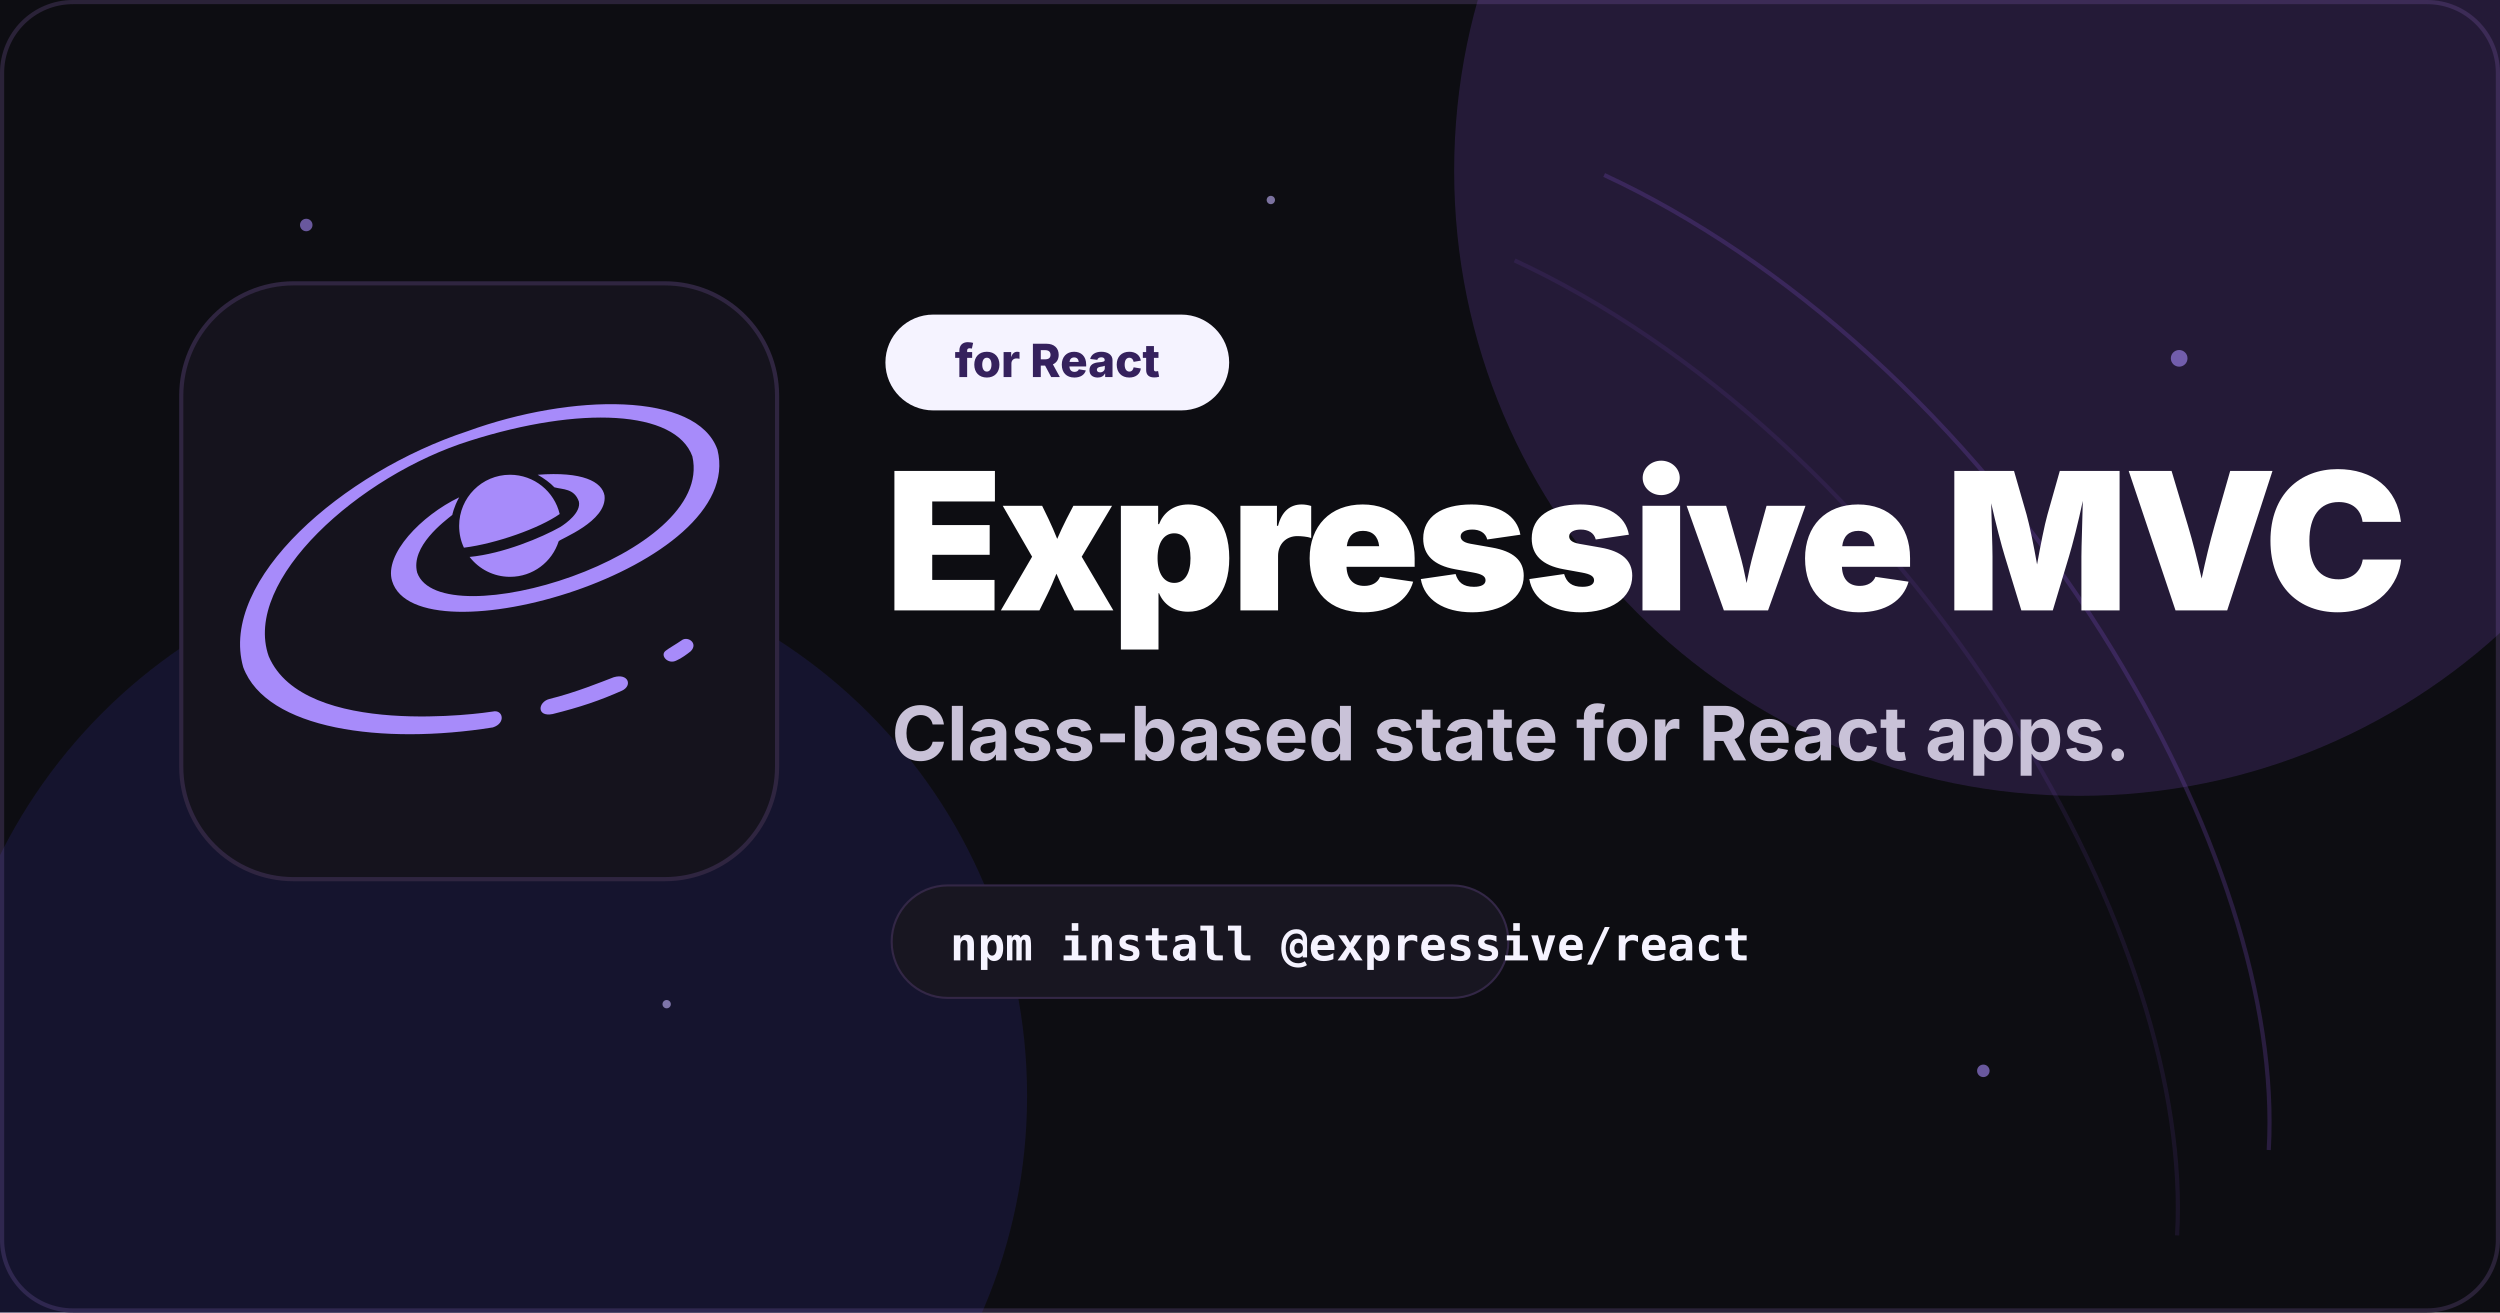
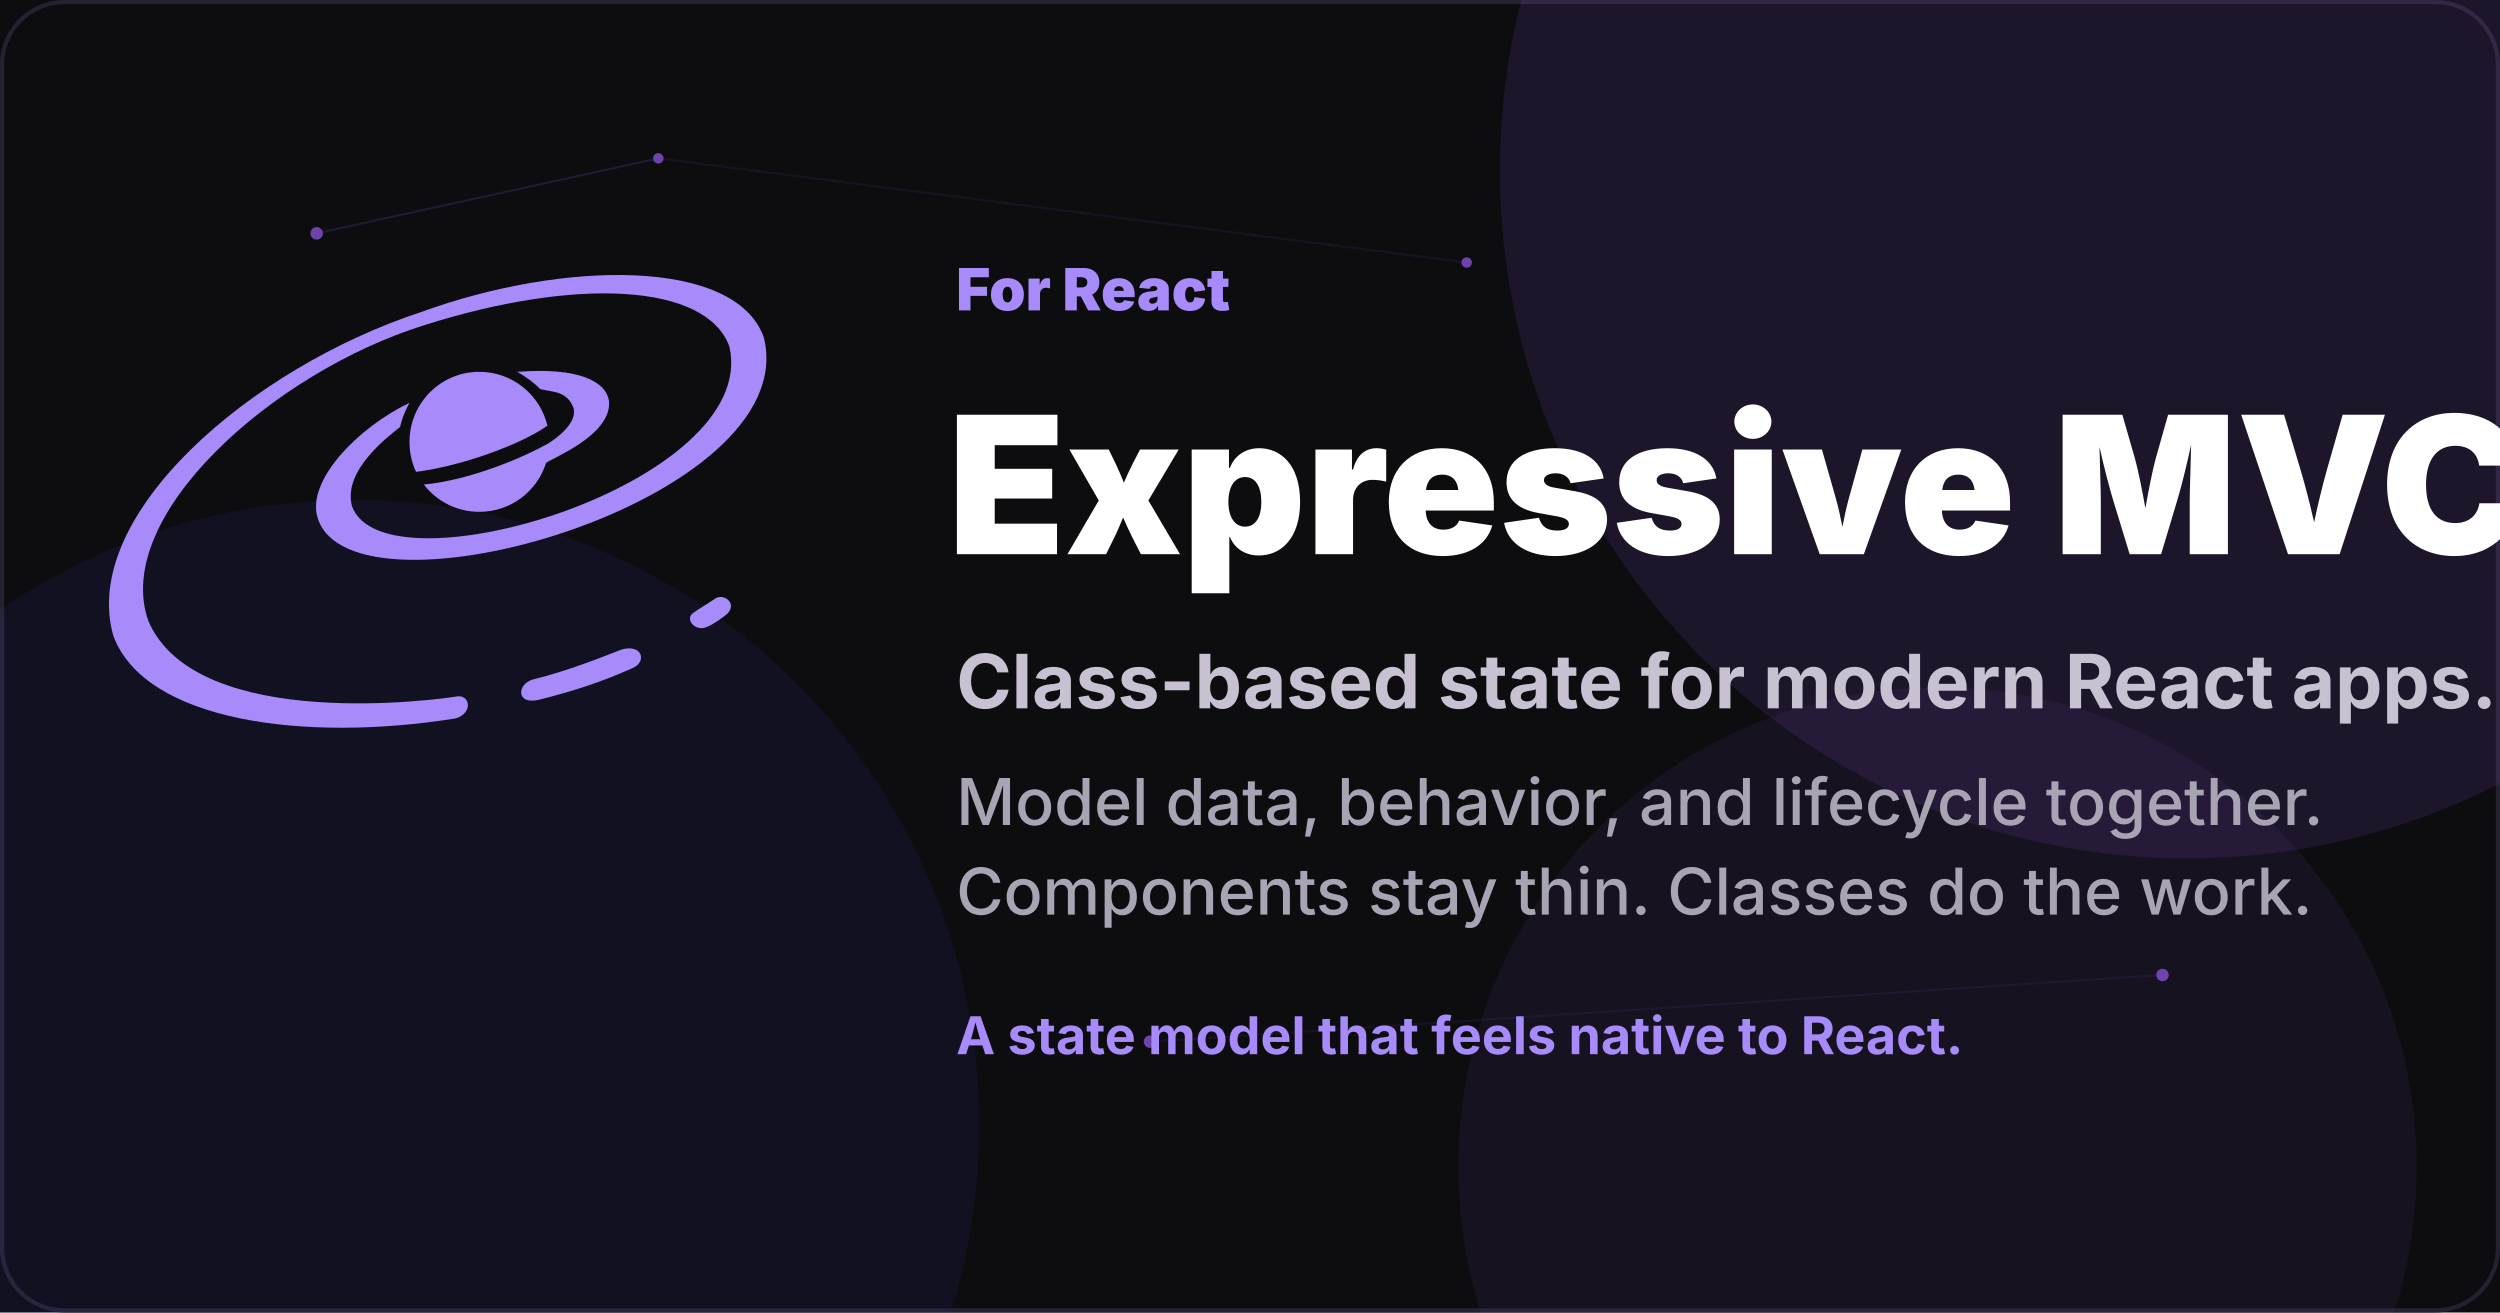
<svg xmlns="http://www.w3.org/2000/svg" width="1200" height="630" viewBox="0 0 1200 630" fill="none">
-   <rect width="1200" height="630" fill="#0d0d12" />
-   <rect x="1" y="1" width="1198" height="628" rx="34" stroke="#2a2238" stroke-width="2" />
-   <circle cx="998" cy="82" r="300" fill="#8150ce" opacity="0.2" />
-   <circle cx="233" cy="526" r="260" fill="#4f46e5" opacity="0.13" />
-   <path d="M770 84C856 124 944 201 1009 304C1065 393 1093 482 1089 552" stroke="#8150ce" stroke-opacity="0.24" stroke-width="2" />
-   <path d="M727 125C813 165 900 242 965 345C1021 434 1049 523 1045 593" stroke="#8150ce" stroke-opacity="0.12" stroke-width="2" />
-   <g opacity="0.6">
-     <circle cx="147" cy="108" r="3" fill="#a78bfa" />
-     <circle cx="1046" cy="172" r="4" fill="#a78bfa" />
-     <circle cx="952" cy="514" r="3" fill="#a78bfa" />
-     <circle cx="610" cy="96" r="2" fill="#c4b5fd" />
-     <circle cx="320" cy="482" r="2" fill="#c4b5fd" />
+   <rect width="1200" height="630" fill="#0d0d10" />
+   <rect x="1" y="1" width="1198" height="628" rx="30" stroke="#252230" stroke-width="2" />
+   <circle cx="1050" cy="82" r="330" fill="#8150ce" opacity="0.14" />
+   <circle cx="170" cy="540" r="300" fill="#4f46e5" opacity="0.08" />
+   <circle cx="930" cy="560" r="230" fill="#8150ce" opacity="0.08" />
+   <g opacity="0.82">
+     <circle cx="152" cy="112" r="3" fill="#8150ce" />
+     <circle cx="316" cy="76" r="2.5" fill="#8150ce" />
+     <circle cx="552" cy="500" r="3" fill="#8150ce" />
+     <circle cx="704" cy="126" r="2.5" fill="#8150ce" />
+     <circle cx="1038" cy="468" r="3" fill="#8150ce" />
+     <line x1="152" y1="112" x2="316" y2="76" stroke="#8150ce" stroke-opacity="0.22" />
+     <line x1="316" y1="76" x2="704" y2="126" stroke="#8150ce" stroke-opacity="0.12" />
+     <line x1="552" y1="500" x2="1038" y2="468" stroke="#8150ce" stroke-opacity="0.12" />
  </g>
-   <g transform="translate(87 136)">
-     <rect x="0" y="0" width="286" height="286" rx="54" fill="#15131d" stroke="#2f2540" stroke-width="2" />
-     <g transform="translate(28 58) scale(0.226)">
+   <g transform="translate(52 132)">
+     <g transform="scale(0.31)">
      <path d="m466.33 258.321c0-59.864 48.218-108.393 108.065-108.393 51.251 0 94.192 35.591 105.469 83.412-43.044 30.383-135.492 62.97-203.383 71.478-6.699-14.091-10.151-29.856-10.151-46.497zm202.215-81.739c-8.871-9.64-22.325-19.152-35.375-26.654 95.092-7.322 136.733 14.598 141.96 44.424 6.082 55.049-95.987 92.266-97.478 96.942-13.948 44.056-54.904 75.42-103.257 75.42-34.963 0-66.058-16.563-85.872-42.272 71.472-6.765 153.386-41.495 192.457-63.462 13.143-8.217 44.605-31.185 39.63-54.19-9.87-28.078-33.668-25.228-52.065-30.208zm-344.626 199.017c-17.239-56.768 61.743-138.983 142.411-177.694-11.832 21.589-14.508 37.316-14.508 37.316-16.273 13.282-89.282 66.778-74.61 122.608 49.505 138.978 632.694-35.132 584.442-246.993-35.816-98.46-238.236-107.572-472.527-33.096-234.291 73.144-484.139 295.922-427.227 457.783 75.081 175.765 461.071 119.985 476 117.277 21.4-4.996 28.603 24.716 0 33.762-233.701 37.346-480.9 4.884-530.183-127.939-52.591-185.94 212.253-414.294 476.08-501.095 221.802-80.848 487.49-84.002 531.15 39.092 63.274 252.735-638.362 452.886-691.028 278.979zm333.967 250.547c54.073-13.012 113.314-37.213 136.785-46.2 31.139-8.987 40.175 17.755 17.764 28.431-47.871 21.283-88.992 35.115-147.443 49.754-34.444 6.976-31.831-25.378-7.106-31.985zm280.675-124.385c13.095-10.402 36.539 6.102 19.541 23.1-7.169 5.745-20.182 15.387-30.2 19.546-17.777 9.326-35.793-10.659-23.093-20.567 7.597-5.973 22.081-13.934 33.752-22.079z" fill="#a78bfa" />
    </g>
  </g>
-   <g transform="translate(425 151)">
-     <rect x="0" y="0" width="165" height="46" rx="23" fill="#f5f3ff" />
-     <text x="82.5" y="30" text-anchor="middle" font-family="Inter, Arial, sans-serif" font-size="22" font-weight="800" fill="#35215d">for React</text>
-     <text x="0" y="142" font-family="Inter, Arial, sans-serif" font-size="92" font-weight="900" letter-spacing="-2" fill="#ffffff">Expressive MVC</text>
-     <text x="3" y="214" font-family="Inter, Arial, sans-serif" font-size="36" font-weight="650" fill="#c9c2d8">Class-based state for React apps.</text>
-     <g transform="translate(3 274)">
-       <rect x="0" y="0" width="296" height="54" rx="27" fill="#181621" stroke="#332746" />
-       <text x="28" y="36" font-family="ui-monospace, SFMono-Regular, Menlo, monospace" font-size="22" font-weight="700" fill="#f5f3ff">npm install @expressive/react</text>
-     </g>
+   <g transform="translate(455 116)">
+     <text x="4" y="33" font-family="Nunito, Inter, Arial, sans-serif" font-size="28" font-weight="850" fill="#a78bfa">For React</text>
+     <text x="0" y="150" font-family="Nunito, Inter, Arial, sans-serif" font-size="92" font-weight="900" fill="#ffffff">Expressive MVC</text>
+     <text x="4" y="224" font-family="Inter, Arial, sans-serif" font-size="36" font-weight="680" fill="#c7c1d1">Class-based state for modern React apps.</text>
+     <text x="4" y="280" font-family="Inter, Arial, sans-serif" font-size="31" font-weight="520" fill="#a9a4b3">Model data, behavior, and lifecycle together.</text>
+     <text x="4" y="323" font-family="Inter, Arial, sans-serif" font-size="31" font-weight="520" fill="#a9a4b3">Components stay thin. Classes do the work.</text>
+     <text x="4" y="390" font-family="Inter, Arial, sans-serif" font-size="25" font-weight="650" fill="#a78bfa">A state model that feels native to React.</text>
  </g>
</svg>
